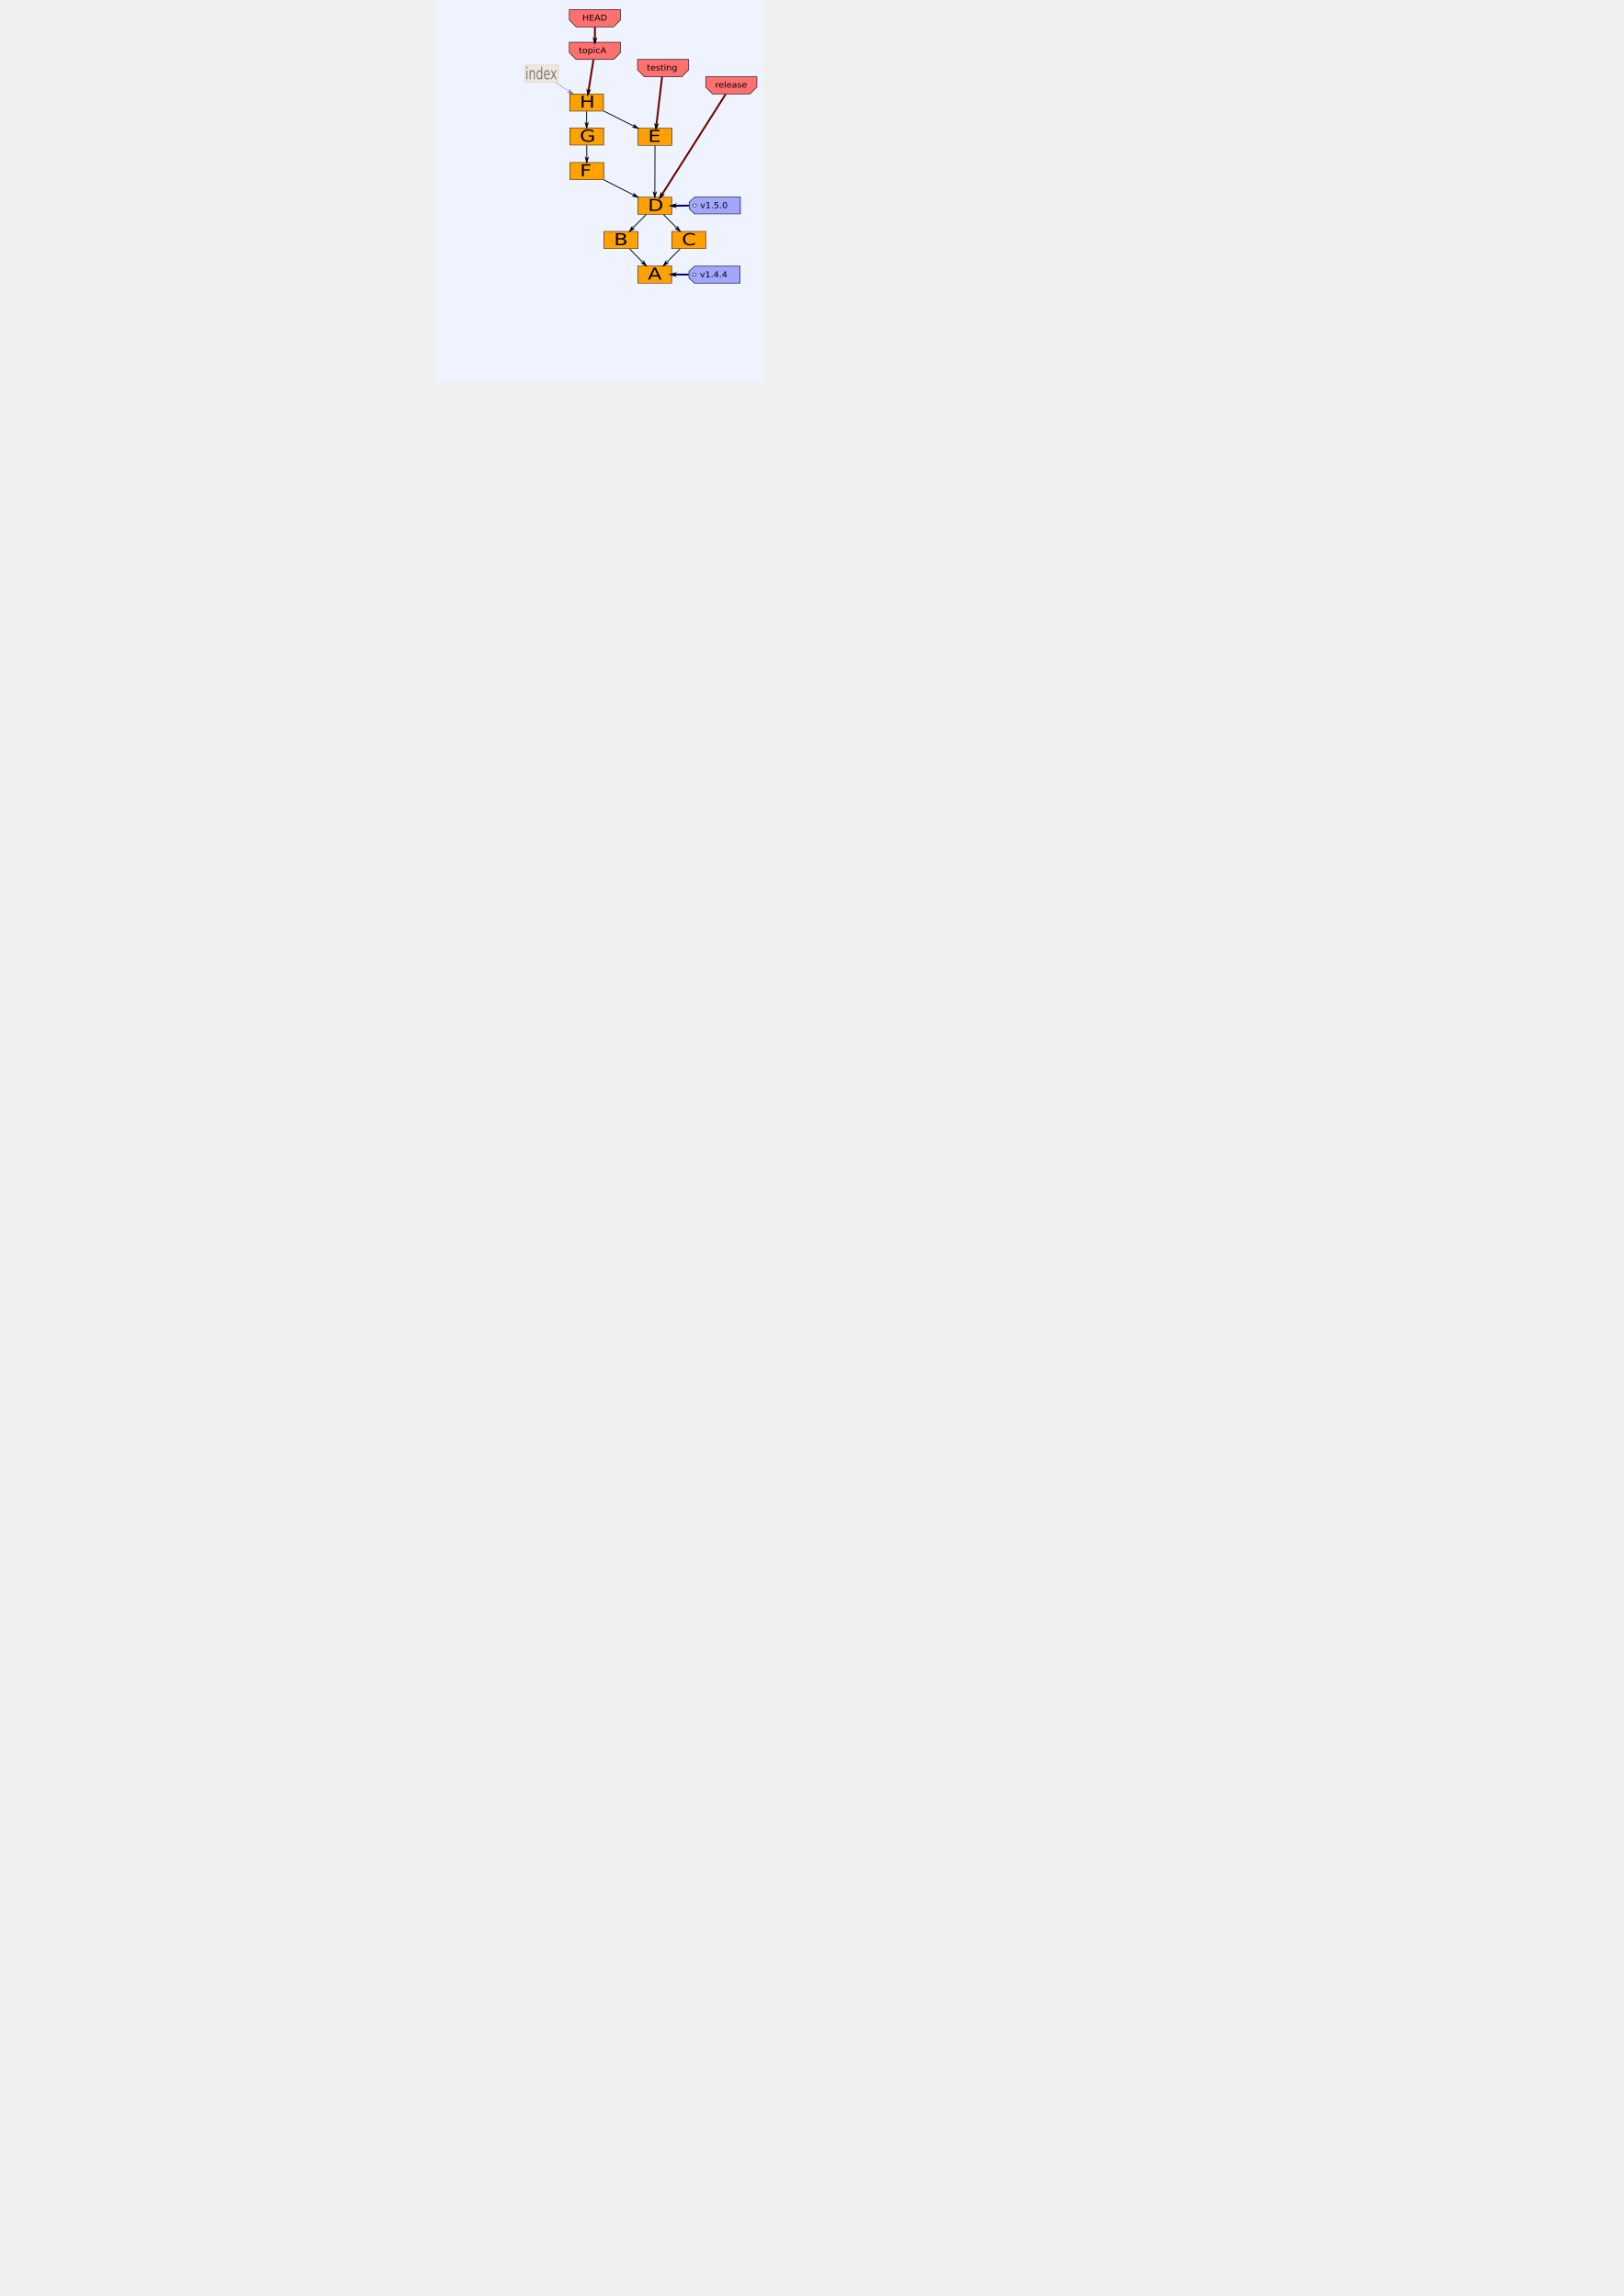
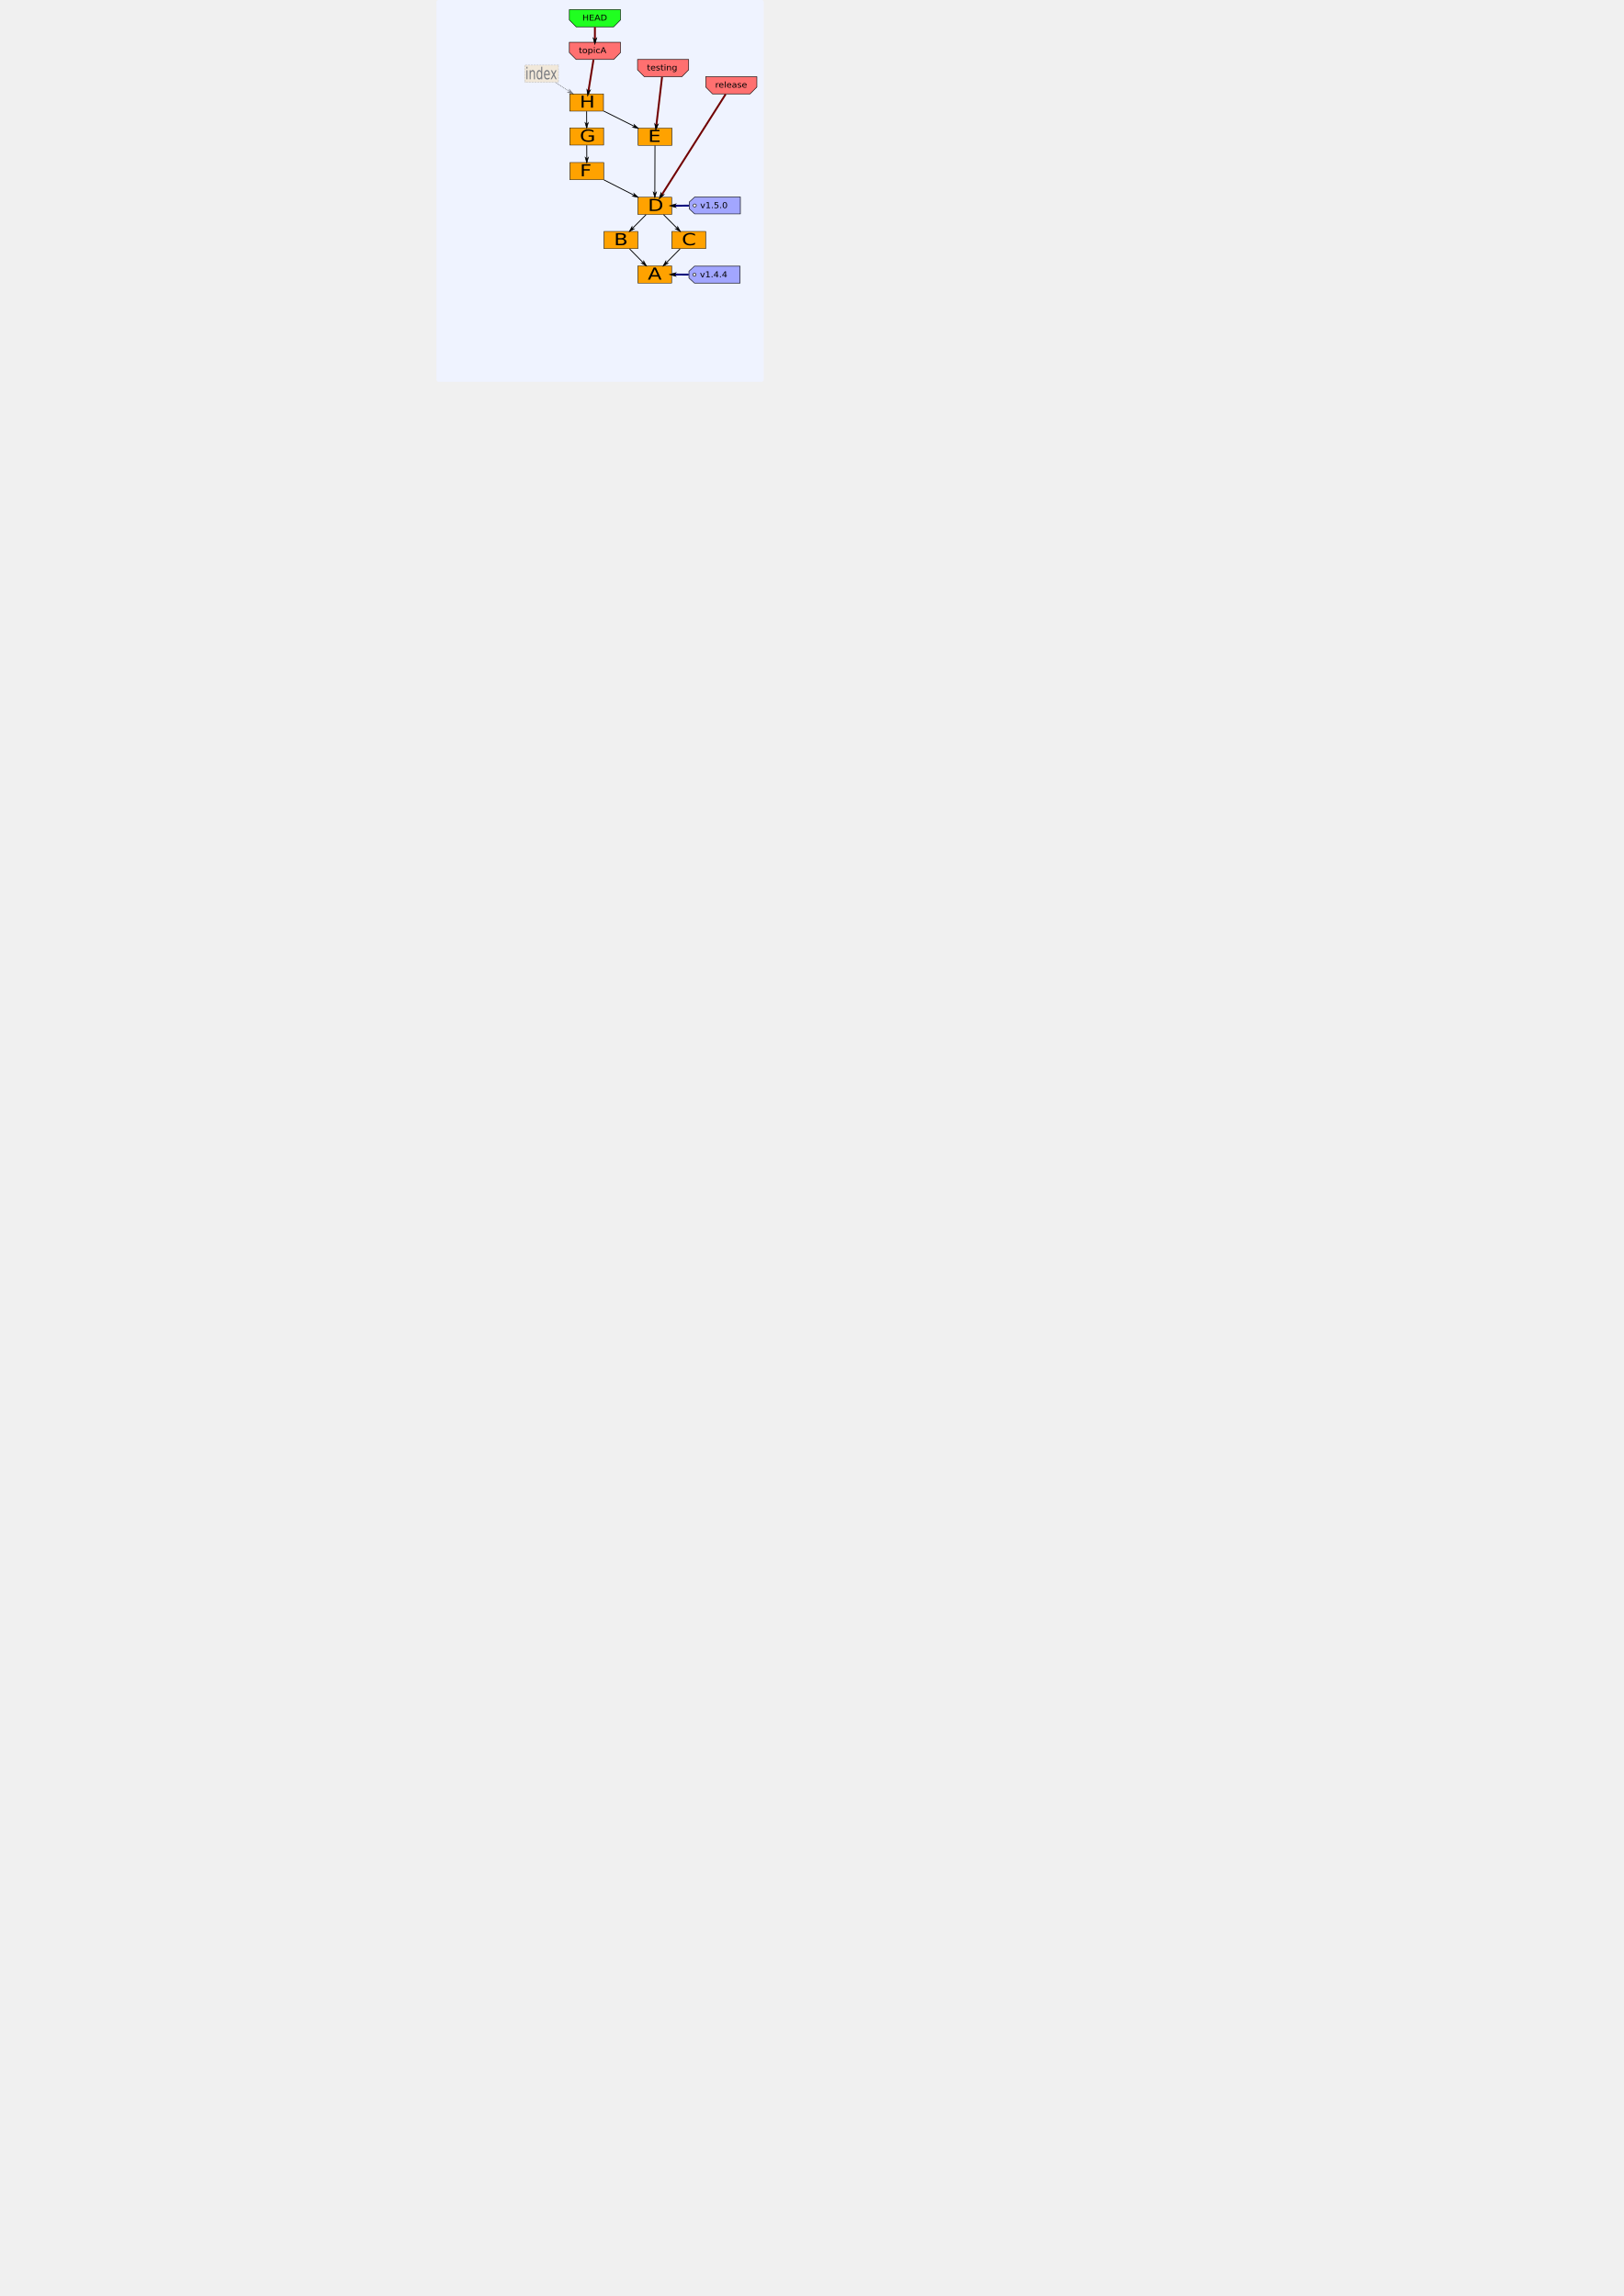
<svg xmlns="http://www.w3.org/2000/svg" width="744.094" height="1052.362" id="svg1317">
  <defs id="defs1319">
    <marker orient="auto" refY="0.0" refX="0.0" id="Arrow1Sstart" style="overflow:visible">
      <path id="path4028" d="M 0.0,0.0 L 5.0,-5.0 L -12.5,0.0 L 5.0,5.0 L 0.0,0.0 z " style="fill-rule:evenodd;stroke:#000000;stroke-width:1.0pt;marker-start:none" transform="scale(0.2) translate(6,0)" />
    </marker>
    <marker orient="auto" refY="0.0" refX="0.0" id="Arrow1Mstart" style="overflow:visible">
      <path id="path4034" d="M 0.0,0.0 L 5.0,-5.0 L -12.5,0.0 L 5.0,5.0 L 0.0,0.0 z " style="fill-rule:evenodd;stroke:#000000;stroke-width:1.0pt;marker-start:none" transform="scale(0.4) translate(10,0)" />
    </marker>
    <marker orient="auto" refY="0.0" refX="0.0" id="Arrow1Send" style="overflow:visible;">
      <path id="path4025" d="M 0.0,0.0 L 5.0,-5.0 L -12.5,0.0 L 5.0,5.0 L 0.0,0.0 z " style="fill-rule:evenodd;stroke:#000000;stroke-width:1.0pt;marker-start:none;" transform="scale(0.2) rotate(180) translate(6,0)" />
    </marker>
    <marker orient="auto" refY="0.0" refX="0.0" id="Arrow2Mend" style="overflow:visible;">
      <path id="path4013" style="font-size:12.0;fill-rule:evenodd;stroke-width:0.625;stroke-linejoin:round;" d="M 8.719,4.034 L -2.207,0.016 L 8.719,-4.002 C 6.973,-1.63 6.983,1.616 8.719,4.034 z " transform="scale(0.6) rotate(180) translate(0,0)" />
    </marker>
    <marker orient="auto" refY="0.0" refX="0.0" id="Arrow1Mend" style="overflow:visible;">
      <path id="path4031" d="M 0.0,0.0 L 5.0,-5.0 L -12.5,0.0 L 5.0,5.0 L 0.0,0.0 z " style="fill-rule:evenodd;stroke:#000000;stroke-width:1.0pt;marker-start:none;" transform="scale(0.4) rotate(180) translate(10,0)" />
    </marker>
    <marker orient="auto" refY="0.0" refX="0.0" id="Arrow2Mstart" style="overflow:visible">
      <path id="path4016" style="font-size:12.0;fill-rule:evenodd;stroke-width:0.625;stroke-linejoin:round" d="M 8.719,4.034 L -2.207,0.016 L 8.719,-4.002 C 6.973,-1.63 6.983,1.616 8.719,4.034 z " transform="scale(0.6) translate(0,0)" />
    </marker>
    <marker orient="auto" refY="0.0" refX="0.0" id="Arrow1Lstart" style="overflow:visible">
      <path id="path4040" d="M 0.0,0.0 L 5.0,-5.0 L -12.5,0.0 L 5.0,5.0 L 0.0,0.0 z " style="fill-rule:evenodd;stroke:#000000;stroke-width:1.0pt;marker-start:none" transform="scale(0.8) translate(12.5,0)" />
    </marker>
  </defs>
  <g id="layer1" style="opacity:1">
    <rect style="fill:#eff3ff;fill-opacity:1;stroke:none;stroke-width:1;stroke-linecap:butt;stroke-linejoin:bevel;stroke-miterlimit:4;stroke-dasharray:none;stroke-dashoffset:0;stroke-opacity:1" id="bg" width="150" height="175" x="200" y="0" rx="0.975" ry="0.975" />
    <rect style="fill:black;fill-opacity:0.75;stroke:black;stroke-width:0.5;stroke-linecap:butt;stroke-linejoin:miter;stroke-miterlimit:4;stroke-dasharray:none;stroke-dashoffset:0;stroke-opacity:1" id="rect2855" width="0" height="1" x="217" y="77.362" rx="19.921" ry="1" />
    <g id="g4675" transform="matrix(1.94833,0,0,1.578809,-251.2663,-47.64924)">
      <path id="path4085" d="M 286.941,107.358 L 286.941,112.366 L 278.996,112.366 L 278.996,107.358 L 286.941,107.358 z " style="fill:#ffa200;fill-opacity:1;fill-rule:evenodd;stroke:black;stroke-width:0.118;stroke-linecap:butt;stroke-linejoin:miter;stroke-miterlimit:4;stroke-dasharray:none;stroke-opacity:1" />
      <text id="text4093" y="111.362" x="281.329" style="font-size:3.598px;font-style:normal;font-weight:normal;line-height:125%;fill:black;fill-opacity:1;stroke:none;stroke-width:1pt;stroke-linecap:butt;stroke-linejoin:miter;stroke-opacity:1;font-family:Bitstream Vera Sans" xml:space="preserve">
        <tspan style="font-size:4.797px;font-style:normal;font-variant:normal;font-weight:normal;font-stretch:normal;text-align:start;line-height:125%;writing-mode:lr-tb;text-anchor:start;font-family:Bitstream Vera Sans" y="111.362" x="281.329" id="tspan4095">A</tspan>
      </text>
    </g>
    <g style="opacity:1" id="g4195" transform="matrix(0.837014,0,0,0.775434,54.57597,38.74852)">
      <path id="path4197" d="M 315,107.362 L 340,107.362 L 340,117.362 L 315,117.362 L 312,114.362 L 312,110.362 L 315,107.362 z " style="fill:#a2a6ff;fill-opacity:1;fill-rule:evenodd;stroke:black;stroke-width:0.313;stroke-linecap:butt;stroke-linejoin:miter;stroke-miterlimit:4;stroke-dasharray:none;stroke-opacity:1" />
      <path transform="matrix(0.444444,0,0,0.444444,175,62.42343)" d="M 317 112.362 A 2 2 0 1 1  313,112.362 A 2 2 0 1 1  317 112.362 z" id="path4199" style="fill:white;fill-opacity:1;stroke:black;stroke-width:0.704;stroke-linecap:butt;stroke-linejoin:miter;stroke-miterlimit:4;stroke-dasharray:none;stroke-dashoffset:0;stroke-opacity:1" />
      <text xml:space="preserve" style="font-size:3.598px;font-style:normal;font-weight:normal;line-height:125%;opacity:1;fill:black;fill-opacity:1;stroke:none;stroke-width:1pt;stroke-linecap:butt;stroke-linejoin:miter;stroke-opacity:1;font-family:Bitstream Vera Sans" x="318" y="113.922" id="text4201">
        <tspan id="tspan4203" x="318" y="113.922" style="font-size:4.797px;font-style:normal;font-variant:normal;font-weight:normal;font-stretch:normal;text-align:start;line-height:125%;writing-mode:lr-tb;text-anchor:start;font-family:Bitstream Vera Sans">v1.4.4</tspan>
      </text>
    </g>
    <g style="opacity:1" id="g4680" transform="matrix(1.94833,0,0,1.578809,-266.7697,-63.42554)">
      <path id="path4682" d="M 286.941,107.358 L 286.941,112.366 L 278.996,112.366 L 278.996,107.358 L 286.941,107.358 z " style="fill:#ffa200;fill-opacity:1;fill-rule:evenodd;stroke:black;stroke-width:0.118;stroke-linecap:butt;stroke-linejoin:miter;stroke-miterlimit:4;stroke-dasharray:none;stroke-opacity:1" />
      <text id="text4684" y="111.362" x="281.329" style="font-size:3.598px;font-style:normal;font-weight:normal;line-height:125%;fill:black;fill-opacity:1;stroke:none;stroke-width:1pt;stroke-linecap:butt;stroke-linejoin:miter;stroke-opacity:1;font-family:Bitstream Vera Sans" xml:space="preserve">
        <tspan style="font-size:4.797px;font-style:normal;font-variant:normal;font-weight:normal;font-stretch:normal;text-align:start;line-height:125%;writing-mode:lr-tb;text-anchor:start;font-family:Bitstream Vera Sans" y="111.362" x="281.329" id="tspan4686">B</tspan>
      </text>
    </g>
    <g style="opacity:1" id="g4688" transform="matrix(1.94833,0,0,1.578809,-235.6654,-63.42554)">
      <path id="path4690" d="M 286.941,107.358 L 286.941,112.366 L 278.996,112.366 L 278.996,107.358 L 286.941,107.358 z " style="fill:#ffa200;fill-opacity:1;fill-rule:evenodd;stroke:black;stroke-width:0.118;stroke-linecap:butt;stroke-linejoin:miter;stroke-miterlimit:4;stroke-dasharray:none;stroke-opacity:1" />
      <text id="text4692" y="111.362" x="281.329" style="font-size:3.598px;font-style:normal;font-weight:normal;line-height:125%;fill:black;fill-opacity:1;stroke:none;stroke-width:1pt;stroke-linecap:butt;stroke-linejoin:miter;stroke-opacity:1;font-family:Bitstream Vera Sans" xml:space="preserve">
        <tspan style="font-size:4.797px;font-style:normal;font-variant:normal;font-weight:normal;font-stretch:normal;text-align:start;line-height:125%;writing-mode:lr-tb;text-anchor:start;font-family:Bitstream Vera Sans" y="111.362" x="281.329" id="tspan4694">C</tspan>
      </text>
    </g>
    <g style="opacity:1" id="g4696" transform="matrix(1.94833,0,0,1.578809,-251.2474,-79.10984)">
      <path id="path4698" d="M 286.941,107.358 L 286.941,112.366 L 278.996,112.366 L 278.996,107.358 L 286.941,107.358 z " style="fill:#ffa200;fill-opacity:1;fill-rule:evenodd;stroke:black;stroke-width:0.118;stroke-linecap:butt;stroke-linejoin:miter;stroke-miterlimit:4;stroke-dasharray:none;stroke-opacity:1" />
      <text id="text4700" y="111.362" x="281.329" style="font-size:3.598px;font-style:normal;font-weight:normal;line-height:125%;fill:black;fill-opacity:1;stroke:none;stroke-width:1pt;stroke-linecap:butt;stroke-linejoin:miter;stroke-opacity:1;font-family:Bitstream Vera Sans" xml:space="preserve">
        <tspan style="font-size:4.797px;font-style:normal;font-variant:normal;font-weight:normal;font-stretch:normal;text-align:start;line-height:125%;writing-mode:lr-tb;text-anchor:start;font-family:Bitstream Vera Sans" y="111.362" x="281.329" id="tspan4702">D</tspan>
      </text>
    </g>
    <g style="opacity:1" id="g4704" transform="matrix(1.94833,0,0,1.578809,-251.1447,-110.7898)">
      <path id="path4706" d="M 286.941,107.358 L 286.941,112.366 L 278.996,112.366 L 278.996,107.358 L 286.941,107.358 z " style="fill:#ffa200;fill-opacity:1;fill-rule:evenodd;stroke:black;stroke-width:0.118;stroke-linecap:butt;stroke-linejoin:miter;stroke-miterlimit:4;stroke-dasharray:none;stroke-opacity:1" />
      <text id="text4708" y="111.362" x="281.329" style="font-size:3.598px;font-style:normal;font-weight:normal;line-height:125%;fill:black;fill-opacity:1;stroke:none;stroke-width:1pt;stroke-linecap:butt;stroke-linejoin:miter;stroke-opacity:1;font-family:Bitstream Vera Sans" xml:space="preserve">
        <tspan style="font-size:4.797px;font-style:normal;font-variant:normal;font-weight:normal;font-stretch:normal;text-align:start;line-height:125%;writing-mode:lr-tb;text-anchor:start;font-family:Bitstream Vera Sans" y="111.362" x="281.329" id="tspan4710">E</tspan>
      </text>
    </g>
    <g style="opacity:1" id="g4712" transform="matrix(0.837014,0,0,0.775434,54.70008,7.04559)">
      <path id="path4714" d="M 315,107.362 L 340,107.362 L 340,117.362 L 315,117.362 L 312,114.362 L 312,110.362 L 315,107.362 z " style="fill:#a2a6ff;fill-opacity:1;fill-rule:evenodd;stroke:black;stroke-width:0.313;stroke-linecap:butt;stroke-linejoin:miter;stroke-miterlimit:4;stroke-dasharray:none;stroke-opacity:1" />
      <path transform="matrix(0.444444,0,0,0.444444,175,62.42343)" d="M 317 112.362 A 2 2 0 1 1  313,112.362 A 2 2 0 1 1  317 112.362 z" id="path4716" style="fill:white;fill-opacity:1;stroke:black;stroke-width:0.704;stroke-linecap:butt;stroke-linejoin:miter;stroke-miterlimit:4;stroke-dasharray:none;stroke-dashoffset:0;stroke-opacity:1" />
      <text xml:space="preserve" style="font-size:3.598px;font-style:normal;font-weight:normal;line-height:125%;opacity:1;fill:black;fill-opacity:1;stroke:none;stroke-width:1pt;stroke-linecap:butt;stroke-linejoin:miter;stroke-opacity:1;font-family:Bitstream Vera Sans" x="318" y="113.922" id="text4718">
        <tspan id="tspan4720" x="318" y="113.922" style="font-size:4.797px;font-style:normal;font-variant:normal;font-weight:normal;font-stretch:normal;text-align:start;line-height:125%;writing-mode:lr-tb;text-anchor:start;font-family:Bitstream Vera Sans">v1.5.0</tspan>
      </text>
    </g>
    <g style="opacity:1" id="g4722" transform="matrix(1.94833,0,0,1.578809,-282.438,-110.9055)">
      <path id="path4724" d="M 286.941,107.358 L 286.941,112.366 L 278.996,112.366 L 278.996,107.358 L 286.941,107.358 z " style="fill:#ffa200;fill-opacity:1;fill-rule:evenodd;stroke:black;stroke-width:0.118;stroke-linecap:butt;stroke-linejoin:miter;stroke-miterlimit:4;stroke-dasharray:none;stroke-opacity:1" />
      <text id="text4726" y="111.362" x="281.329" style="font-size:3.598px;font-style:normal;font-weight:normal;line-height:125%;fill:black;fill-opacity:1;stroke:none;stroke-width:1pt;stroke-linecap:butt;stroke-linejoin:miter;stroke-opacity:1;font-family:Bitstream Vera Sans" xml:space="preserve">
        <tspan style="font-size:4.797px;font-style:normal;font-variant:normal;font-weight:normal;font-stretch:normal;text-align:start;line-height:125%;writing-mode:lr-tb;text-anchor:start;font-family:Bitstream Vera Sans" y="111.362" x="281.329" id="tspan4728">G</tspan>
      </text>
    </g>
    <g style="opacity:1" id="g4730" transform="matrix(1.94833,0,0,1.578809,-282.3948,-95.01356)">
      <path id="path4732" d="M 286.941,107.358 L 286.941,112.366 L 278.996,112.366 L 278.996,107.358 L 286.941,107.358 z " style="fill:#ffa200;fill-opacity:1;fill-rule:evenodd;stroke:black;stroke-width:0.118;stroke-linecap:butt;stroke-linejoin:miter;stroke-miterlimit:4;stroke-dasharray:none;stroke-opacity:1" />
      <text id="text4734" y="111.362" x="281.329" style="font-size:3.598px;font-style:normal;font-weight:normal;line-height:125%;fill:black;fill-opacity:1;stroke:none;stroke-width:1pt;stroke-linecap:butt;stroke-linejoin:miter;stroke-opacity:1;font-family:Bitstream Vera Sans" xml:space="preserve">
        <tspan style="font-size:4.797px;font-style:normal;font-variant:normal;font-weight:normal;font-stretch:normal;text-align:start;line-height:125%;writing-mode:lr-tb;text-anchor:start;font-family:Bitstream Vera Sans" y="111.362" x="281.329" id="tspan4736">F</tspan>
      </text>
    </g>
    <path style="fill:none;fill-opacity:0.75;fill-rule:evenodd;stroke:black;stroke-width:0.393;stroke-linecap:butt;stroke-linejoin:miter;marker-start:url(#Arrow1Mstart);marker-end:none;stroke-miterlimit:4;stroke-dasharray:none;stroke-opacity:1" d="M 304.057,121.751 L 311.644,114.077" id="path4740" />
    <path style="fill:none;fill-opacity:0.75;fill-rule:evenodd;stroke:black;stroke-width:0.393;stroke-linecap:butt;stroke-linejoin:miter;marker-start:url(#Arrow1Mstart);marker-end:none;stroke-miterlimit:4;stroke-dasharray:none;stroke-opacity:1" d="M 296.069,121.751 L 288.528,114.077" id="path4742" />
    <path style="fill:none;fill-opacity:0.75;fill-rule:evenodd;stroke:black;stroke-width:0.393;stroke-linecap:butt;stroke-linejoin:miter;marker-start:url(#Arrow1Mstart);marker-end:none;stroke-miterlimit:4;stroke-dasharray:none;stroke-opacity:1" d="M 288.556,105.974 L 296.059,98.393" id="path4744" />
    <path style="fill:none;fill-opacity:0.75;fill-rule:evenodd;stroke:black;stroke-width:0.393;stroke-linecap:butt;stroke-linejoin:miter;marker-start:url(#Arrow1Mstart);marker-end:none;stroke-miterlimit:4;stroke-dasharray:none;stroke-opacity:1" d="M 311.626,105.974 L 304.094,98.393" id="path4746" />
    <path style="fill:none;fill-opacity:0.75;fill-rule:evenodd;stroke:#00047c;stroke-width:0.864;stroke-linecap:butt;stroke-linejoin:miter;marker-start:url(#Arrow1Sstart);marker-end:none;stroke-miterlimit:4;stroke-dasharray:none;stroke-opacity:1" d="M 307.911,125.824 L 315.593,125.845" id="path4748" />
    <path style="fill:none;fill-opacity:0.75;fill-rule:evenodd;stroke:#00047c;stroke-width:0.864;stroke-linecap:butt;stroke-linejoin:miter;marker-start:url(#Arrow1Sstart);marker-end:none;stroke-miterlimit:4;stroke-dasharray:none;stroke-opacity:1" d="M 307.93,94.294 L 315.717,94.247" id="path4750" />
    <path style="fill:none;fill-opacity:0.75;fill-rule:evenodd;stroke:black;stroke-width:0.393;stroke-linecap:butt;stroke-linejoin:miter;marker-start:url(#Arrow1Mstart);marker-end:none;stroke-miterlimit:4;stroke-dasharray:none;stroke-opacity:1" d="M 292.208,90.328 L 276.783,82.452" id="path4752" />
    <path style="fill:none;fill-opacity:0.75;fill-rule:evenodd;stroke:black;stroke-width:0.393;stroke-linecap:butt;stroke-linejoin:miter;marker-start:url(#Arrow1Mstart);marker-end:none;stroke-miterlimit:4;stroke-dasharray:none;stroke-opacity:1" d="M 268.911,74.386 L 268.889,66.598" id="path4754" />
    <path style="fill:none;fill-opacity:0.75;fill-rule:evenodd;stroke:black;stroke-width:0.393;stroke-linecap:butt;stroke-linejoin:miter;marker-start:url(#Arrow1Mstart);marker-end:none;stroke-miterlimit:4;stroke-dasharray:none;stroke-opacity:1" d="M 300.082,90.29 L 300.159,66.713" id="path4756" />
    <g id="g4766" transform="matrix(1.562508,0,0,1.578809,-215.655,-71.19841)">
      <path id="path4760" d="M 325,62.362 L 325,65.362 L 327,67.362 L 338,67.362 L 340,65.362 L 340,62.362 L 325,62.362 z " style="fill:#ff7070;fill-opacity:1;fill-rule:evenodd;stroke:black;stroke-width:0.161;stroke-linecap:butt;stroke-linejoin:miter;stroke-miterlimit:4;stroke-dasharray:none;stroke-opacity:1" />
      <text id="text4762" y="68.436" x="313.844" style="font-size:1.845px;font-style:normal;font-weight:normal;line-height:125%;opacity:1;fill:black;fill-opacity:1;stroke:none;stroke-width:1pt;stroke-linecap:butt;stroke-linejoin:miter;stroke-opacity:1;font-family:Bitstream Vera Sans" xml:space="preserve" transform="scale(1.044355,0.957529)">
        <tspan style="font-size:2.461px;font-style:normal;font-variant:normal;font-weight:normal;font-stretch:normal;text-align:start;line-height:125%;writing-mode:lr-tb;text-anchor:start;font-family:Bitstream Vera Sans" y="68.436" x="313.844" id="tspan4764">testing</tspan>
      </text>
    </g>
    <g style="opacity:1" id="g4771" transform="matrix(1.562508,0,0,1.578809,-184.4048,-63.30436)">
      <path id="path4773" d="M 325,62.362 L 325,65.362 L 327,67.362 L 338,67.362 L 340,65.362 L 340,62.362 L 325,62.362 z " style="fill:#ff7070;fill-opacity:1;fill-rule:evenodd;stroke:black;stroke-width:0.161;stroke-linecap:butt;stroke-linejoin:miter;stroke-miterlimit:4;stroke-dasharray:none;stroke-opacity:1" />
      <text id="text4775" y="68.436" x="313.844" style="font-size:1.845px;font-style:normal;font-weight:normal;line-height:125%;opacity:1;fill:black;fill-opacity:1;stroke:none;stroke-width:1pt;stroke-linecap:butt;stroke-linejoin:miter;stroke-opacity:1;font-family:Bitstream Vera Sans" xml:space="preserve" transform="scale(1.044355,0.957529)">
        <tspan style="font-size:2.461px;font-style:normal;font-variant:normal;font-weight:normal;font-stretch:normal;text-align:start;line-height:125%;writing-mode:lr-tb;text-anchor:start;font-family:Bitstream Vera Sans" y="68.436" x="313.844" id="tspan4777">release</tspan>
      </text>
    </g>
    <g style="opacity:1" id="g4779" transform="matrix(1.562508,0,0,1.578809,-246.9052,-79.09245)">
      <path id="path4781" d="M 325,62.362 L 325,65.362 L 327,67.362 L 338,67.362 L 340,65.362 L 340,62.362 L 325,62.362 z " style="fill:#ff7070;fill-opacity:1;fill-rule:evenodd;stroke:black;stroke-width:0.161;stroke-linecap:butt;stroke-linejoin:miter;stroke-miterlimit:4;stroke-dasharray:none;stroke-opacity:1" />
      <text id="text4783" y="68.436" x="313.844" style="font-size:1.845px;font-style:normal;font-weight:normal;line-height:125%;opacity:1;fill:black;fill-opacity:1;stroke:none;stroke-width:1pt;stroke-linecap:butt;stroke-linejoin:miter;stroke-opacity:1;font-family:Bitstream Vera Sans" xml:space="preserve" transform="scale(1.044355,0.957529)">
        <tspan style="font-size:2.461px;font-style:normal;font-variant:normal;font-weight:normal;font-stretch:normal;text-align:start;line-height:125%;writing-mode:lr-tb;text-anchor:start;font-family:Bitstream Vera Sans" y="68.436" x="313.844" id="tspan4785">topicA</tspan>
      </text>
    </g>
    <g style="opacity:1" id="g4787" transform="matrix(1.94833,0,0,1.578809,-282.4976,-126.4742)">
      <path id="path4789" d="M 286.941,107.358 L 286.941,112.366 L 278.996,112.366 L 278.996,107.358 L 286.941,107.358 z " style="fill:#ffa200;fill-opacity:1;fill-rule:evenodd;stroke:black;stroke-width:0.118;stroke-linecap:butt;stroke-linejoin:miter;stroke-miterlimit:4;stroke-dasharray:none;stroke-opacity:1" />
      <text id="text4791" y="111.362" x="281.329" style="font-size:3.598px;font-style:normal;font-weight:normal;line-height:125%;fill:black;fill-opacity:1;stroke:none;stroke-width:1pt;stroke-linecap:butt;stroke-linejoin:miter;stroke-opacity:1;font-family:Bitstream Vera Sans" xml:space="preserve">
        <tspan style="font-size:4.797px;font-style:normal;font-variant:normal;font-weight:normal;font-stretch:normal;text-align:start;line-height:125%;writing-mode:lr-tb;text-anchor:start;font-family:Bitstream Vera Sans" y="111.362" x="281.329" id="tspan4793">H</tspan>
      </text>
    </g>
    <path style="fill:none;fill-opacity:0.75;fill-rule:evenodd;stroke:black;stroke-width:0.393;stroke-linecap:butt;stroke-linejoin:miter;marker-start:url(#Arrow1Mstart);marker-end:none;stroke-miterlimit:4;stroke-dasharray:none;stroke-opacity:1" d="M 268.863,58.494 L 268.834,51.029" id="path4795" />
    <path style="fill:none;fill-opacity:0.75;fill-rule:evenodd;stroke:black;stroke-width:0.393;stroke-linecap:butt;stroke-linejoin:miter;marker-start:url(#Arrow1Mstart);marker-end:none;stroke-miterlimit:4;stroke-dasharray:none;stroke-opacity:1" d="M 292.31,58.729 L 276.68,50.91" id="path4797" />
    <path style="fill:none;fill-opacity:0.75;fill-rule:evenodd;stroke:#710000;stroke-width:0.864;stroke-linecap:butt;stroke-linejoin:miter;marker-start:url(#Arrow1Sstart);marker-end:none;stroke-miterlimit:4;stroke-dasharray:none;stroke-opacity:1" d="M 302.64,90.29 L 332.543,43.175" id="path4799" />
    <path style="fill:none;fill-opacity:0.75;fill-rule:evenodd;stroke:#710000;stroke-width:0.864;stroke-linecap:butt;stroke-linejoin:miter;marker-start:url(#Arrow1Sstart);marker-end:none;stroke-miterlimit:4;stroke-dasharray:none;stroke-opacity:1" d="M 300.649,58.61 L 303.399,35.281" id="path4801" />
    <path style="fill:none;fill-opacity:0.75;fill-rule:evenodd;stroke:#710000;stroke-width:0.864;stroke-linecap:butt;stroke-linejoin:miter;marker-start:url(#Arrow1Sstart);marker-end:none;stroke-miterlimit:4;stroke-dasharray:none;stroke-opacity:1" d="M 269.471,42.926 L 271.973,27.387" id="path4803" />
    <g id="g3847" style="opacity:0.5">
      <path id="path3026" d="M 255.934,29.822 L 255.934,37.728 L 240.455,37.728 L 240.455,29.822 L 255.934,29.822 z" style="opacity:1;fill:#f4deb6;fill-opacity:1;fill-rule:evenodd;stroke:#000000;stroke-width:0.207;stroke-linecap:butt;stroke-linejoin:miter;stroke-miterlimit:4;stroke-dasharray:0.207, 0.414;stroke-opacity:1;stroke-dashoffset:0" />
      <text transform="scale(0.8382885,1.192907)" id="text3028" y="30.456" x="287.197" style="font-size:4.762px;font-style:normal;font-weight:normal;line-height:125%;opacity:1;fill:#000000;fill-opacity:1;stroke:none;stroke-width:0.207;stroke-linecap:butt;stroke-linejoin:miter;stroke-miterlimit:4;stroke-dasharray:0.207, 0.414;stroke-dashoffset:0;stroke-opacity:1;font-family:Bitstream Vera Sans" xml:space="preserve">
        <tspan style="font-size:6.349px;font-style:normal;font-variant:normal;font-weight:normal;font-stretch:normal;text-align:start;line-height:125%;writing-mode:lr-tb;text-anchor:start;stroke-width:0.207;stroke-miterlimit:4;stroke-dasharray:0.207, 0.414;stroke-dashoffset:0;font-family:Bitstream Vera Sans" y="30.456" x="287.197" id="tspan3030">index</tspan>
      </text>
    </g>
    <path style="opacity:0.5;fill:none;fill-opacity:0.75;fill-rule:evenodd;stroke:#000000;stroke-width:0.393;stroke-linecap:butt;stroke-linejoin:miter;marker-start:url(#Arrow1Mstart);marker-end:none;stroke-miterlimit:4;stroke-dasharray:0.393, 0.393;stroke-opacity:1;display:inline;stroke-dashoffset:0" d="M 262.489,42.926 L 254.531,37.831" id="path3854" />
    <g style="opacity:1" id="g2468" transform="matrix(1.562508,0,0,1.578809,-246.9052,-94.04282)">
-       <path id="path2470" d="M 325,62.362 L 325,65.362 L 327,67.362 L 338,67.362 L 340,65.362 L 340,62.362 L 325,62.362 z" style="fill:#ff7070;fill-opacity:1;fill-rule:evenodd;stroke:#000000;stroke-width:0.161;stroke-linecap:butt;stroke-linejoin:miter;stroke-miterlimit:4;stroke-dasharray:none;stroke-opacity:1" />
+       <path id="path2470" d="M 325,62.362 L 325,65.362 L 327,67.362 L 338,67.362 L 340,65.362 L 340,62.362 L 325,62.362 z" style="fill:#20ff20;fill-opacity:1;fill-rule:evenodd;stroke:#000000;stroke-width:0.161;stroke-linecap:butt;stroke-linejoin:miter;stroke-miterlimit:4;stroke-dasharray:none;stroke-opacity:1" />
      <text id="text2472" y="68.436" x="314.838" style="font-size:1.845px;font-style:normal;font-weight:normal;line-height:125%;opacity:1;fill:#000000;fill-opacity:1;stroke:none;stroke-width:1pt;stroke-linecap:butt;stroke-linejoin:miter;stroke-opacity:1;font-family:Bitstream Vera Sans" xml:space="preserve" transform="scale(1.044355,0.9575289)">
        <tspan style="font-size:2.461px;font-style:normal;font-variant:normal;font-weight:normal;font-stretch:normal;text-align:start;line-height:125%;writing-mode:lr-tb;text-anchor:start;font-family:Bitstream Vera Sans" y="68.436" x="314.838" id="tspan2474">HEAD</tspan>
      </text>
    </g>
    <path style="opacity:1;fill:none;fill-opacity:0.75;fill-rule:evenodd;stroke:#710000;stroke-width:0.864;stroke-linecap:butt;stroke-linejoin:miter;marker-start:url(#Arrow1Sstart);marker-end:none;stroke-miterlimit:4;stroke-dasharray:none;stroke-opacity:1;display:inline" d="M 272.629,19.238 L 272.629,12.436" id="path2476" />
  </g>
</svg>
